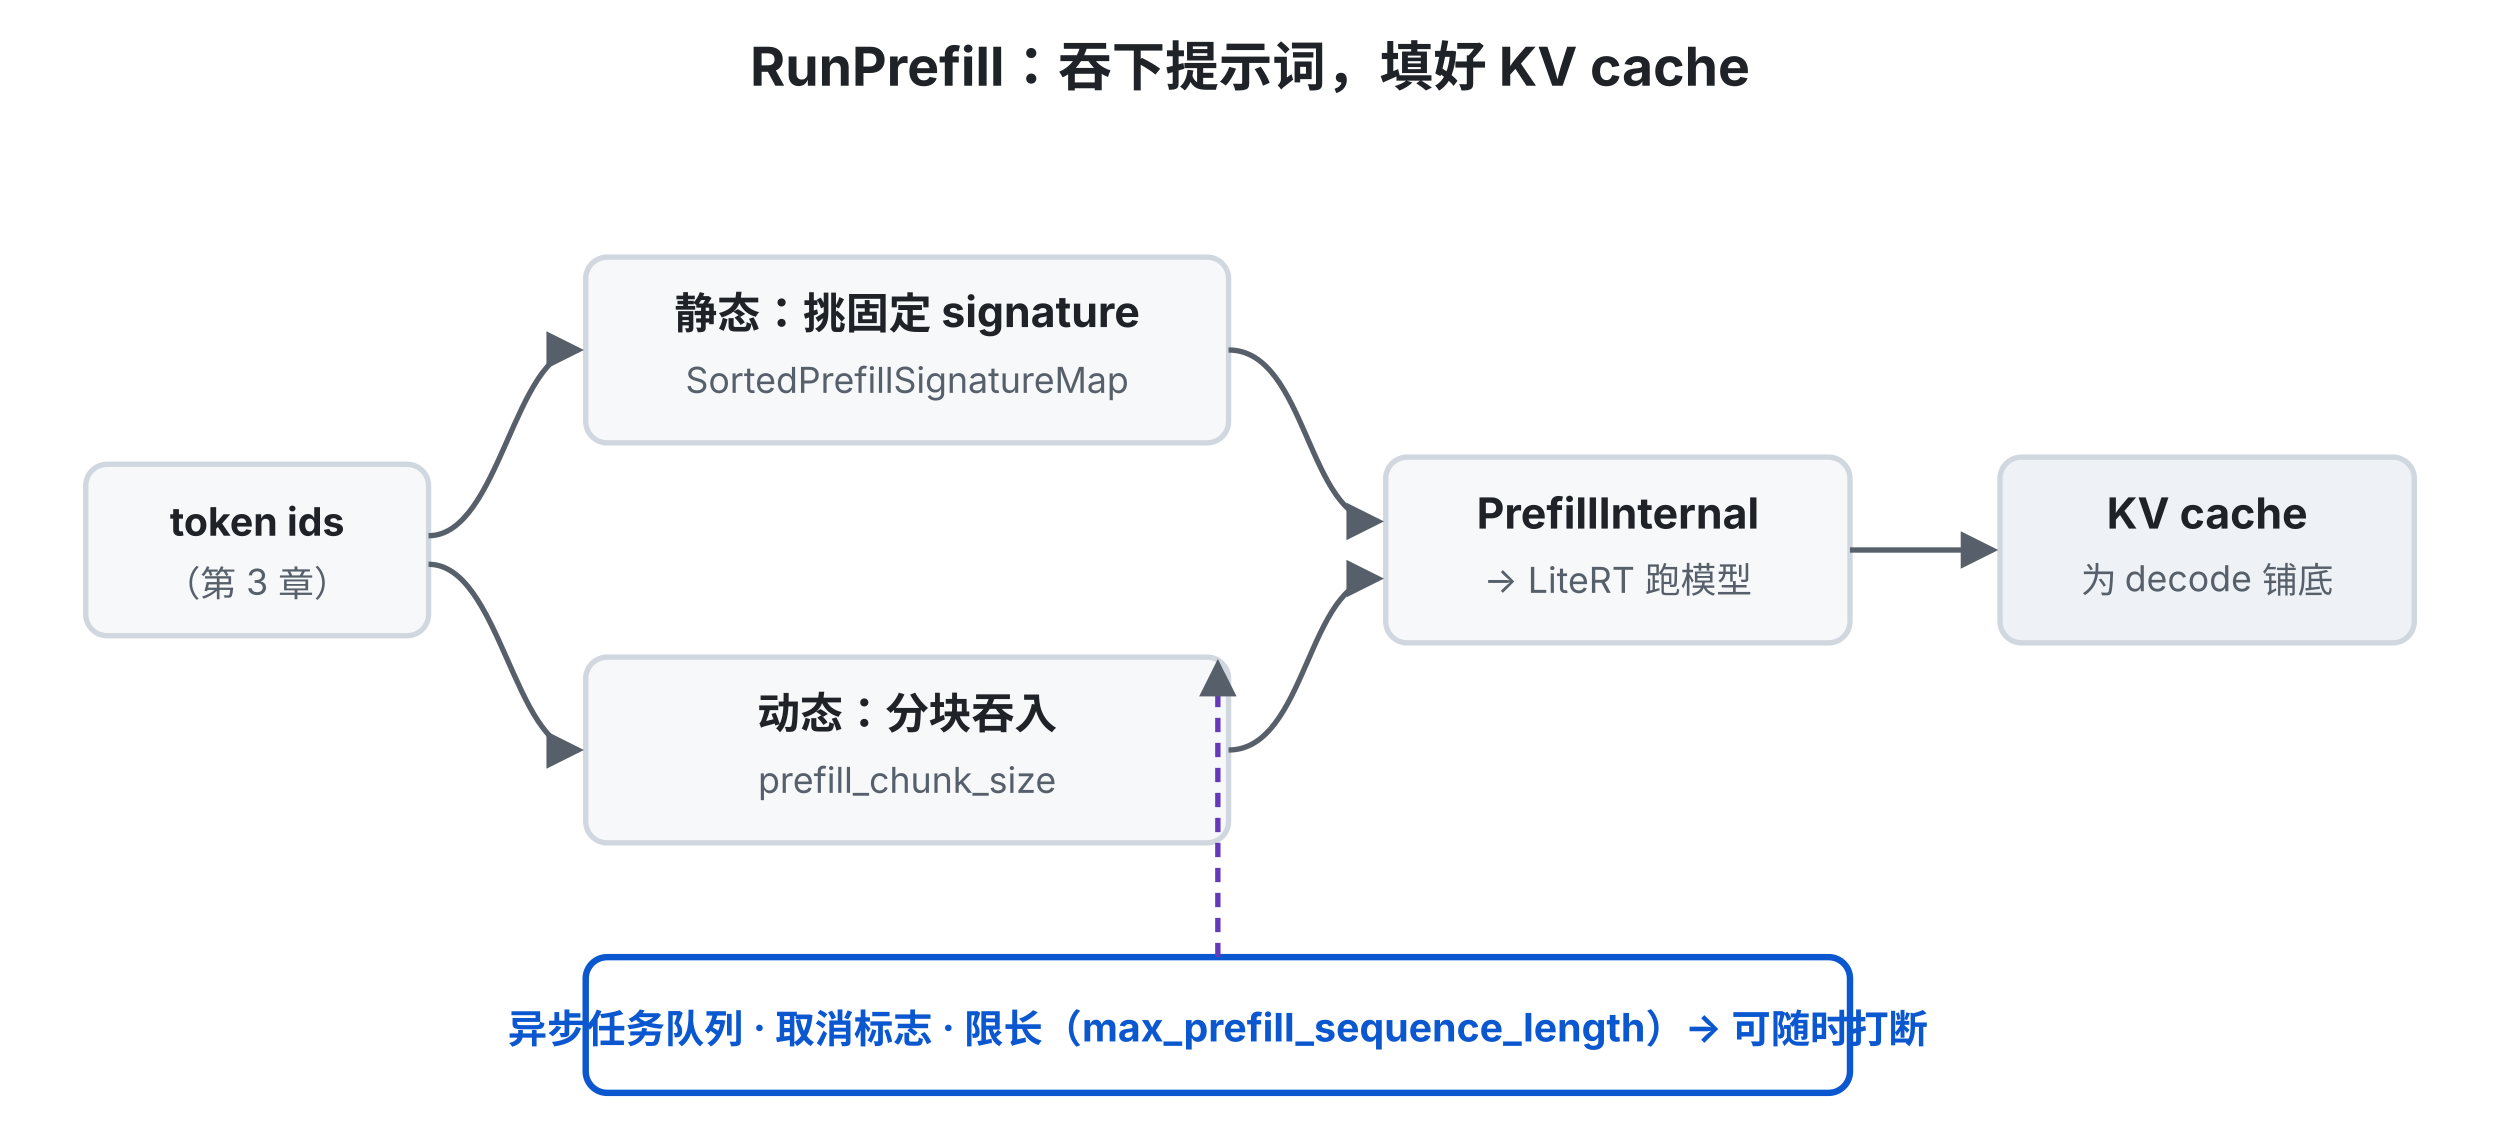
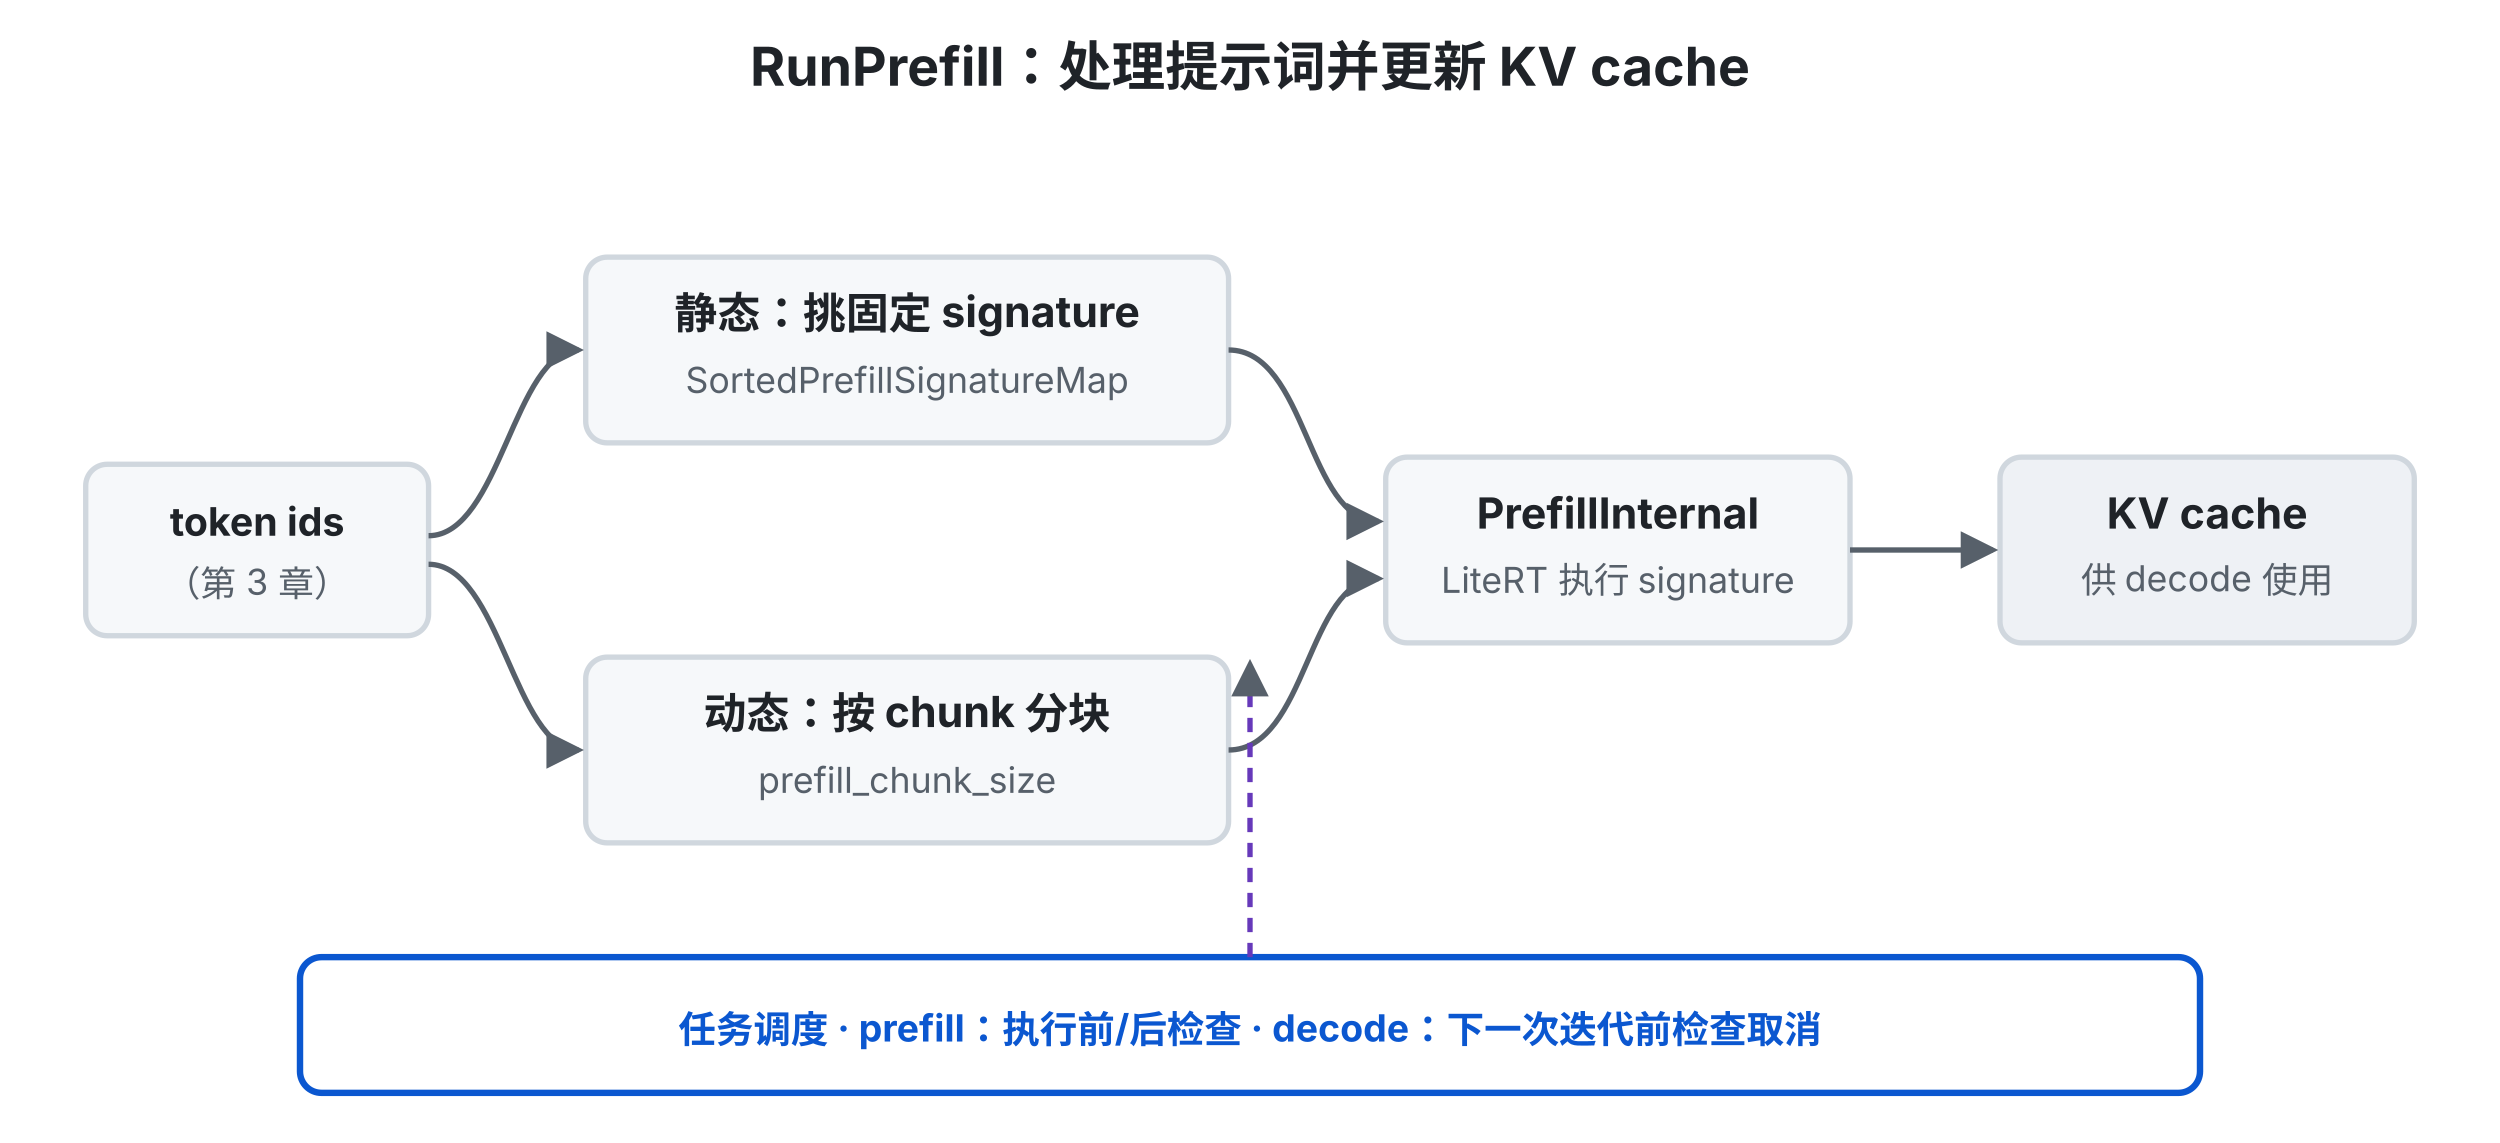
- <svg xmlns="http://www.w3.org/2000/svg" viewBox="0 0 700 320" width="700" height="320" role="img" aria-label="prefill 两条路径与异步底座">
-   <style>
-     text { font-family: -apple-system, "PingFang SC", "Microsoft YaHei", sans-serif; }
-     .box  { fill: var(--fig-surface, #f6f8fa); stroke: var(--fig-border, #d0d7de); stroke-width: 1.5; }
-     .hot  { fill: var(--fig-bg, #fff); stroke: var(--fig-accent, #0b57d0); stroke-width: 1.8; }
-     .kv   { fill: var(--fig-surface-2, #eef1f5); stroke: var(--fig-border, #d0d7de); stroke-width: 1.5; }
-     .t  { fill: var(--fig-text, #1f2328); }
-     .ts { fill: var(--fig-text-soft, #57606a); }
-     .accent { fill: var(--fig-accent, #0b57d0); }
-     .edge { stroke: var(--fig-text-soft, #57606a); stroke-width: 1.5; fill: none; }
-     .dash { stroke: var(--fig-accent-2, #6639ba); stroke-width: 1.5; fill: none; stroke-dasharray: 4 3; }
-   </style>
+ <svg xmlns="http://www.w3.org/2000/svg" viewBox="0 0 700 320" width="700" height="320" role="img" aria-label="prefill 静态与动态路径、任务调度和取消检查边界">
  <defs>
+     <style>
+       text { font-family: -apple-system, "PingFang SC", "Microsoft YaHei", sans-serif; }
+       .box  { fill: var(--fig-surface, #f6f8fa); stroke: var(--fig-border, #d0d7de); stroke-width: 1.5; }
+       .hot  { fill: var(--fig-bg, #fff); stroke: var(--fig-accent, #0b57d0); stroke-width: 1.8; }
+       .kv   { fill: var(--fig-surface-2, #eef1f5); stroke: var(--fig-border, #d0d7de); stroke-width: 1.5; }
+       .t  { fill: var(--fig-text, #1f2328); }
+       .ts { fill: var(--fig-text-soft, #57606a); }
+       .accent { fill: var(--fig-accent, #0b57d0); }
+       .edge { stroke: var(--fig-text-soft, #57606a); stroke-width: 1.5; fill: none; }
+       .dash { stroke: var(--fig-accent-2, #6639ba); stroke-width: 1.5; fill: none; stroke-dasharray: 4 3; }
+     </style>
    <marker id="a4" orient="auto" markerWidth="8" markerHeight="8" refX="6" refY="3.5">
      <path d="M0,0 L7,3.5 L0,7 z" fill="var(--fig-text-soft, #57606a)" />
    </marker>
  </defs>
-   <text class="t" x="350" y="24" text-anchor="middle" style="font-size:15px;font-weight:700">RunPrefill：吞下提示词，填好 KV cache</text>
+   <text class="t" x="350" y="24" text-anchor="middle" style="font-size:15px;font-weight:700">RunPrefill：处理提示词并更新 KV cache</text>
  <rect class="box" x="24" y="130" width="96" height="48" rx="6" />
  <text class="t" x="72" y="150" text-anchor="middle" style="font-size:11px;font-weight:700">token ids</text>
  <text class="ts" x="72" y="167" text-anchor="middle" style="font-size:10px">（第 3 章）</text>
  <rect class="box" x="164" y="72" width="180" height="52" rx="6" />
  <text class="t" x="254" y="92" text-anchor="middle" style="font-size:12px;font-weight:700">静态：挑固定 signature</text>
  <text class="ts" x="254" y="110" text-anchor="middle" style="font-size:10px">SortedPrefillSignatureMap</text>
  <rect class="box" x="164" y="184" width="180" height="52" rx="6" />
-   <text class="t" x="254" y="204" text-anchor="middle" style="font-size:12px;font-weight:700">动态：分块吞入</text>
+   <text class="t" x="254" y="204" text-anchor="middle" style="font-size:12px;font-weight:700">动态：按 chunk 分块</text>
  <text class="ts" x="254" y="222" text-anchor="middle" style="font-size:10px">prefill_chunk_size</text>
  <rect class="box" x="388" y="128" width="130" height="52" rx="6" />
  <text class="t" x="453" y="148" text-anchor="middle" style="font-size:12px;font-weight:700">PrefillInternal</text>
-   <text class="ts" x="453" y="166" text-anchor="middle" style="font-size:10px">→ LiteRT 跑模型</text>
+   <text class="ts" x="453" y="166" text-anchor="middle" style="font-size:10px">LiteRT 执行 signature</text>
  <rect class="kv" x="560" y="128" width="116" height="52" rx="6" />
  <text class="t" x="618" y="148" text-anchor="middle" style="font-size:12px;font-weight:700">KV cache</text>
-   <text class="ts" x="618" y="166" text-anchor="middle" style="font-size:10px">为 decode 铺底</text>
+   <text class="ts" x="618" y="166" text-anchor="middle" style="font-size:10px">供 decode 使用</text>
  <path class="edge" marker-end="url(#a4)" d="M120,150 C 140,150 144,98 162,98" />
  <path class="edge" marker-end="url(#a4)" d="M120,158 C 140,158 144,210 162,210" />
  <path class="edge" marker-end="url(#a4)" d="M344,98  C 366,98 366,146 386,146" />
  <path class="edge" marker-end="url(#a4)" d="M344,210 C 366,210 366,162 386,162" />
  <path class="edge" marker-end="url(#a4)" d="M518,154 H558" />
-   <rect class="hot" x="164" y="268" width="354" height="38" rx="6" />
-   <text class="accent" x="341" y="292" text-anchor="middle" style="font-size:11px;font-weight:700">异步任务队列 · 取消标志 · 限长（max_prefill_sequence_length）→ 可随时打断</text>
-   <path class="dash" marker-end="url(#a4)" d="M341,268 V186" />
+   <rect class="hot" x="84" y="268" width="532" height="38" rx="6" />
+   <text class="accent" x="350" y="292" text-anchor="middle" style="font-size:10.5px;font-weight:700">任务调度 · prefill：执行前/后检查 · decode：下一次迭代前检查取消</text>
+   <path class="dash" marker-end="url(#a4)" d="M350,268 V186" />
</svg>
